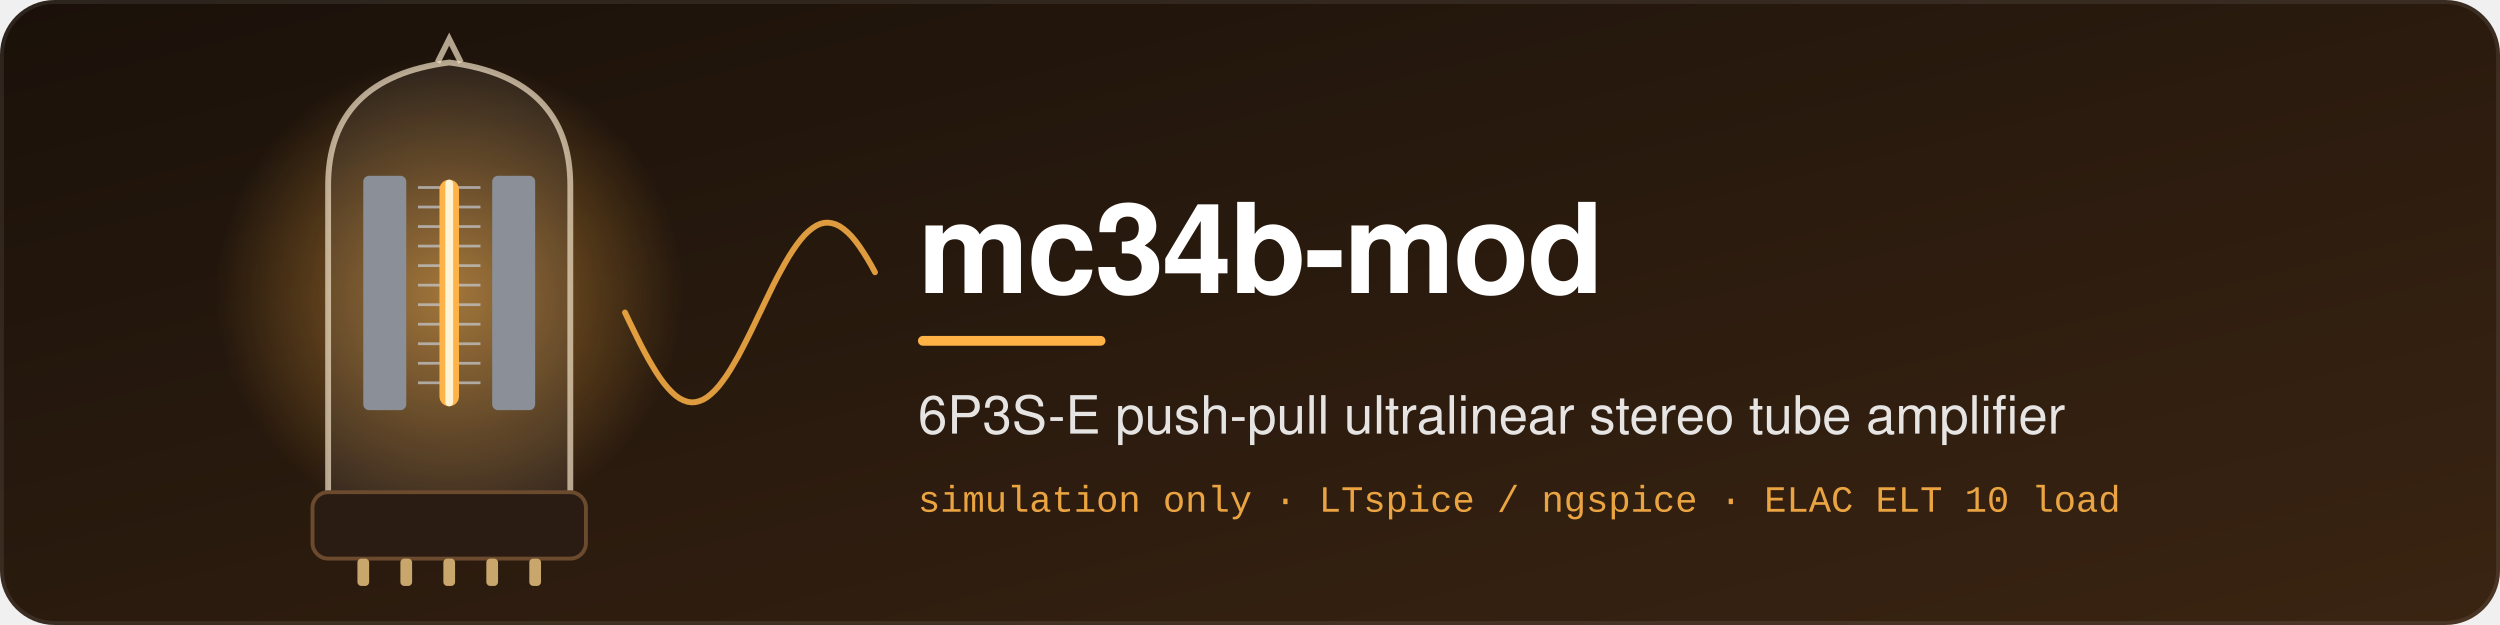
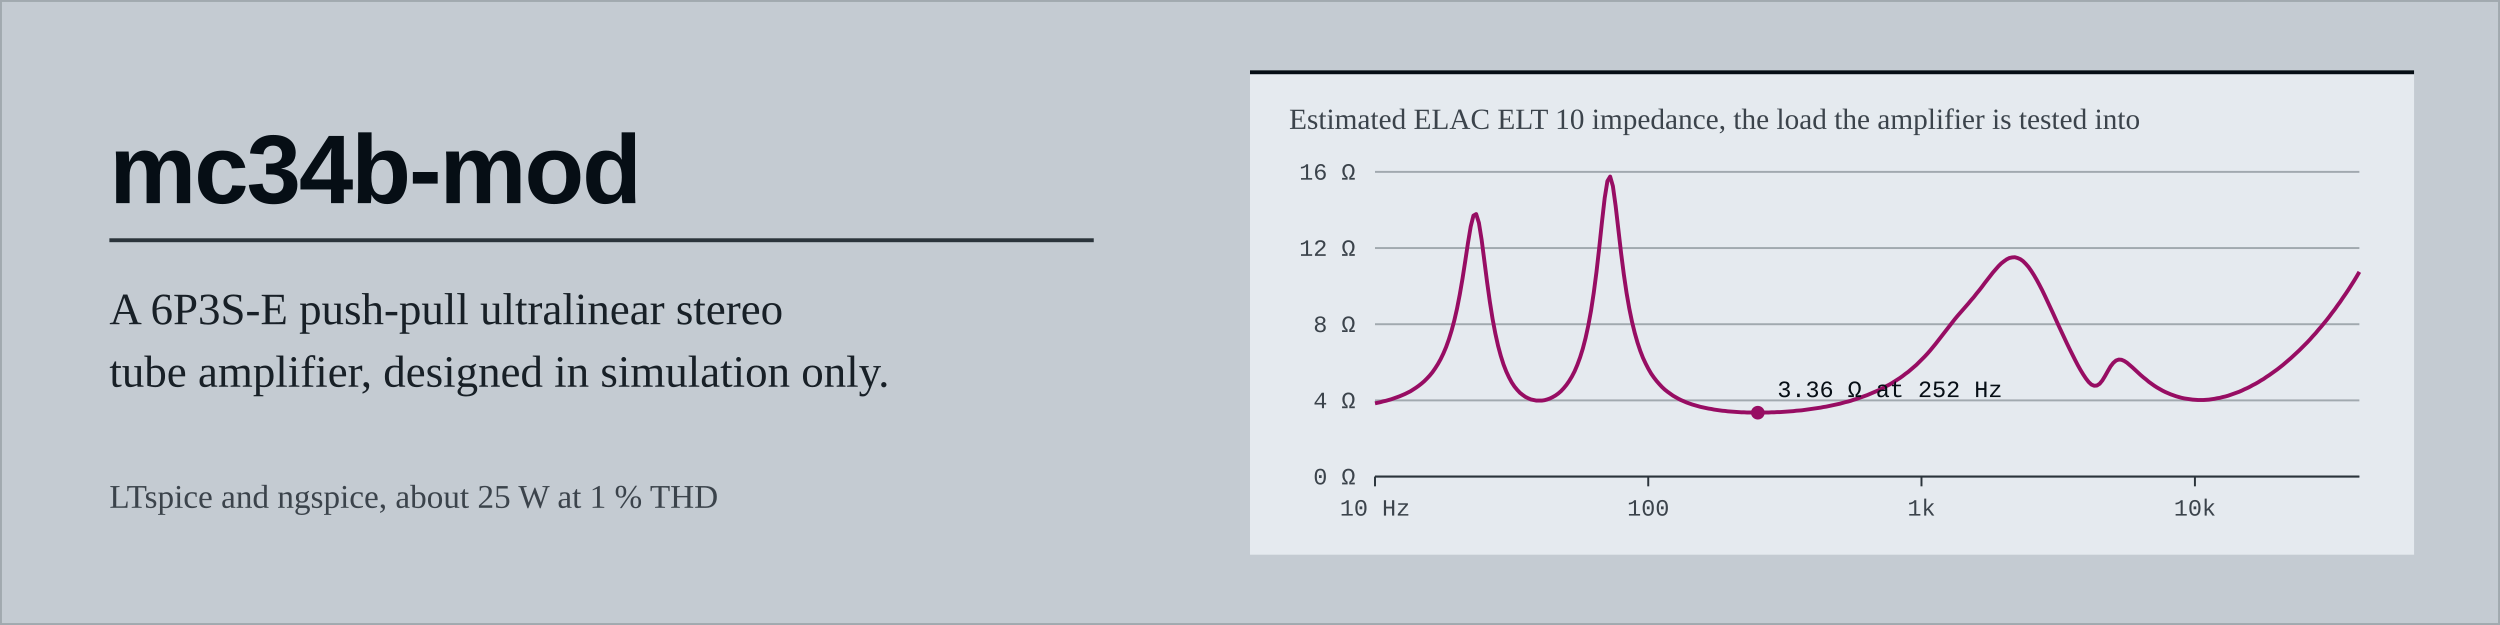
- <svg xmlns="http://www.w3.org/2000/svg" viewBox="0 0 1280 320" width="1280" height="320" role="img" aria-label="mc34b-mod">
-   <defs>
-     <linearGradient id="bg" x1="0" y1="0" x2="1" y2="1">
-       <stop offset="0" stop-color="#1a110a" />
-       <stop offset="1" stop-color="#3a2412" />
-     </linearGradient>
-     <radialGradient id="glow" cx="0.5" cy="0.5" r="0.5">
-       <stop offset="0" stop-color="#ffb347" stop-opacity="0.55" />
-       <stop offset="1" stop-color="#ffb347" stop-opacity="0" />
-     </radialGradient>
-   </defs>
-   <rect width="1280" height="320" rx="28" fill="url(#bg)" />
-   <rect x="1" y="1" width="1278" height="318" rx="27" fill="none" stroke="#ffffff" stroke-opacity="0.08" stroke-width="2" />
-   <ellipse cx="230" cy="150" rx="120" ry="120" fill="url(#glow)" />
-   <path d="M168 255 L168 95 Q168 40 230 32 Q292 40 292 95 L292 255 Z" fill="#ffffff" fill-opacity="0.07" stroke="#f3e2c7" stroke-opacity="0.7" stroke-width="3" />
-   <path d="M224 32 L230 20 L236 32" fill="none" stroke="#f3e2c7" stroke-opacity="0.7" stroke-width="3" />
-   <rect x="186" y="90" width="22" height="120" rx="3" fill="#8a8f98" />
-   <rect x="252" y="90" width="22" height="120" rx="3" fill="#8a8f98" />
-   <line x1="214" y1="96" x2="246" y2="96" stroke="#c7ccd4" stroke-width="1.4" stroke-opacity="0.7" />
-   <line x1="214" y1="106" x2="246" y2="106" stroke="#c7ccd4" stroke-width="1.4" stroke-opacity="0.7" />
-   <line x1="214" y1="116" x2="246" y2="116" stroke="#c7ccd4" stroke-width="1.4" stroke-opacity="0.7" />
-   <line x1="214" y1="126" x2="246" y2="126" stroke="#c7ccd4" stroke-width="1.4" stroke-opacity="0.7" />
-   <line x1="214" y1="136" x2="246" y2="136" stroke="#c7ccd4" stroke-width="1.4" stroke-opacity="0.7" />
-   <line x1="214" y1="146" x2="246" y2="146" stroke="#c7ccd4" stroke-width="1.4" stroke-opacity="0.7" />
-   <line x1="214" y1="156" x2="246" y2="156" stroke="#c7ccd4" stroke-width="1.4" stroke-opacity="0.7" />
-   <line x1="214" y1="166" x2="246" y2="166" stroke="#c7ccd4" stroke-width="1.4" stroke-opacity="0.7" />
-   <line x1="214" y1="176" x2="246" y2="176" stroke="#c7ccd4" stroke-width="1.4" stroke-opacity="0.7" />
-   <line x1="214" y1="186" x2="246" y2="186" stroke="#c7ccd4" stroke-width="1.4" stroke-opacity="0.7" />
-   <line x1="214" y1="196" x2="246" y2="196" stroke="#c7ccd4" stroke-width="1.4" stroke-opacity="0.7" />
-   <rect x="225" y="92" width="10" height="116" rx="5" fill="#ffb347" />
-   <rect x="228" y="92" width="4" height="116" rx="2" fill="#fff3d6" />
-   <rect x="160" y="252" width="140" height="34" rx="8" fill="#2a1c12" stroke="#6b4a2e" stroke-width="2" />
-   <rect x="183" y="286" width="6" height="14" rx="2" fill="#c9a66b" />
-   <rect x="205" y="286" width="6" height="14" rx="2" fill="#c9a66b" />
-   <rect x="227" y="286" width="6" height="14" rx="2" fill="#c9a66b" />
-   <rect x="249" y="286" width="6" height="14" rx="2" fill="#c9a66b" />
-   <rect x="271" y="286" width="6" height="14" rx="2" fill="#c9a66b" />
-   <polyline points="320.0,160.0 322.0,164.2 324.0,168.3 326.0,172.4 328.0,176.4 330.0,180.2 332.0,183.9 334.0,187.3 336.0,190.6 338.0,193.6 340.0,196.3 342.0,198.7 344.0,200.8 346.0,202.6 348.0,204.0 350.0,205.0 352.0,205.7 354.0,206.0 356.0,205.9 358.0,205.4 360.0,204.6 362.0,203.4 364.0,201.8 366.0,199.9 368.0,197.7 370.0,195.1 372.0,192.3 374.0,189.2 376.0,185.8 378.0,182.3 380.0,178.5 382.0,174.6 384.0,170.6 386.0,166.5 388.0,162.3 390.0,158.2 392.0,154.0 394.0,149.9 396.0,145.8 398.0,141.9 400.0,138.2 402.0,134.6 404.0,131.2 406.0,128.1 408.0,125.2 410.0,122.6 412.0,120.3 414.0,118.4 416.0,116.8 418.0,115.5 420.0,114.6 422.0,114.1 424.0,114.0 426.0,114.3 428.0,114.9 430.0,115.9 432.0,117.3 434.0,119.0 436.0,121.0 438.0,123.4 440.0,126.1 442.0,129.1 444.0,132.3 446.0,135.7 448.0,139.4" fill="none" stroke="#ffb347" stroke-width="3" stroke-linecap="round" stroke-opacity="0.85" />
-   <text x="470" y="150" font-family="'Segoe UI', 'Helvetica Neue', Helvetica, Arial, sans-serif" font-size="64" font-weight="700" fill="#ffffff" letter-spacing="-1">mc34b-mod</text>
-   <rect x="470" y="172" width="96" height="5" rx="2.5" fill="#ffb347" />
-   <text x="470" y="222" font-family="'Segoe UI', 'Helvetica Neue', Helvetica, Arial, sans-serif" font-size="27" fill="#ffffff" fill-opacity="0.88">6P3S-E push-pull ultralinear stereo tube amplifier</text>
-   <text x="470" y="262" font-family="'Cascadia Code', 'SFMono-Regular', Consolas, 'Liberation Mono', monospace" font-size="19" fill="#ffb347" fill-opacity="0.9">simulation only · LTspice / ngspice · ELAC ELT 10 load</text>
+ <svg xmlns="http://www.w3.org/2000/svg" viewBox="0 0 1280 320" width="1280" height="320" role="img" aria-label="mc34b-mod: estimated speaker impedance">
+   <rect width="1280" height="320" fill="#c4cbd2" />
+   <rect x="0.5" y="0.5" width="1279" height="319" fill="none" stroke="#a1a9af" />
+   <text x="56" y="104" font-family="'Hanken Grotesk', 'Helvetica Neue', Arial, sans-serif" font-size="50" font-weight="600" letter-spacing="-1" fill="#060e15">mc34b-mod</text>
+   <rect x="56" y="122" width="504" height="2" fill="#2b343b" />
+   <text x="56" y="166" font-family="'Newsreader', Georgia, 'Times New Roman', serif" font-size="23" fill="#182027">A 6P3S-E push-pull ultralinear stereo</text>
+   <text x="56" y="198" font-family="'Newsreader', Georgia, 'Times New Roman', serif" font-size="23" fill="#182027">tube amplifier, designed in simulation only.</text>
+   <text x="56" y="260" font-family="'Newsreader', Georgia, 'Times New Roman', serif" font-size="17" font-weight="500" fill="#3b434b">LTspice and ngspice, about 25 W at 1 % THD</text>
+   <rect x="640" y="36" width="596" height="248" fill="#e5eaef" />
+   <rect x="640" y="36" width="596" height="2" fill="#060e15" />
+   <text x="660" y="66" font-family="'Newsreader', Georgia, 'Times New Roman', serif" font-size="15" font-weight="500" fill="#3b434b">Estimated ELAC ELT 10 impedance, the load the amplifier is tested into</text>
+   <line x1="704" y1="244.0" x2="1208" y2="244.0" stroke="#a1a9af" stroke-width="1" />
+   <text x="694" y="248.0" text-anchor="end" font-family="'IBM Plex Mono', Consolas, 'Courier New', monospace" font-size="12" fill="#3b434b">0 Ω</text>
+   <line x1="704" y1="205.0" x2="1208" y2="205.0" stroke="#a1a9af" stroke-width="1" />
+   <text x="694" y="209.0" text-anchor="end" font-family="'IBM Plex Mono', Consolas, 'Courier New', monospace" font-size="12" fill="#3b434b">4 Ω</text>
+   <line x1="704" y1="166.0" x2="1208" y2="166.0" stroke="#a1a9af" stroke-width="1" />
+   <text x="694" y="170.0" text-anchor="end" font-family="'IBM Plex Mono', Consolas, 'Courier New', monospace" font-size="12" fill="#3b434b">8 Ω</text>
+   <line x1="704" y1="127.0" x2="1208" y2="127.0" stroke="#a1a9af" stroke-width="1" />
+   <text x="694" y="131.0" text-anchor="end" font-family="'IBM Plex Mono', Consolas, 'Courier New', monospace" font-size="12" fill="#3b434b">12 Ω</text>
+   <line x1="704" y1="88.0" x2="1208" y2="88.0" stroke="#a1a9af" stroke-width="1" />
+   <text x="694" y="92.0" text-anchor="end" font-family="'IBM Plex Mono', Consolas, 'Courier New', monospace" font-size="12" fill="#3b434b">16 Ω</text>
+   <line x1="704.0" y1="244" x2="704.0" y2="249" stroke="#2b343b" stroke-width="1" />
+   <text x="704.0" y="264" text-anchor="middle" font-family="'IBM Plex Mono', Consolas, 'Courier New', monospace" font-size="12" fill="#3b434b">10 Hz</text>
+   <line x1="843.9" y1="244" x2="843.9" y2="249" stroke="#2b343b" stroke-width="1" />
+   <text x="843.9" y="264" text-anchor="middle" font-family="'IBM Plex Mono', Consolas, 'Courier New', monospace" font-size="12" fill="#3b434b">100</text>
+   <line x1="983.8" y1="244" x2="983.8" y2="249" stroke="#2b343b" stroke-width="1" />
+   <text x="983.8" y="264" text-anchor="middle" font-family="'IBM Plex Mono', Consolas, 'Courier New', monospace" font-size="12" fill="#3b434b">1k</text>
+   <line x1="1123.8" y1="244" x2="1123.8" y2="249" stroke="#2b343b" stroke-width="1" />
+   <text x="1123.8" y="264" text-anchor="middle" font-family="'IBM Plex Mono', Consolas, 'Courier New', monospace" font-size="12" fill="#3b434b">10k</text>
+   <line x1="704" y1="244" x2="1208" y2="244" stroke="#2b343b" stroke-width="1" />
+   <polyline points="704.0,206.5 705.4,206.2 706.8,205.9 708.2,205.5 709.6,205.2 711.0,204.8 712.4,204.4 713.8,203.9 715.2,203.4 716.6,202.9 718.0,202.3 719.4,201.7 720.8,201.0 722.2,200.3 723.6,199.4 725.0,198.5 726.4,197.5 727.8,196.4 729.2,195.2 730.6,193.8 732.0,192.3 733.4,190.6 734.8,188.6 736.2,186.4 737.6,183.9 739.0,181.0 740.4,177.7 741.8,173.8 743.2,169.3 744.6,164.1 746.0,158.0 747.4,150.8 748.8,142.7 750.2,133.7 751.6,124.4 753.0,116.0 754.4,110.4 755.8,109.6 757.2,114.1 758.6,122.8 760.0,133.6 761.4,144.5 762.8,154.5 764.2,163.3 765.6,170.7 767.0,177.0 768.4,182.2 769.8,186.6 771.2,190.2 772.6,193.2 774.0,195.8 775.4,197.9 776.8,199.6 778.2,201.1 779.6,202.2 781.0,203.2 782.4,203.9 783.8,204.5 785.2,204.8 786.6,205.1 788.0,205.1 789.4,205.1 790.8,204.9 792.2,204.5 793.6,204.0 795.0,203.3 796.4,202.5 797.8,201.5 799.2,200.3 800.6,198.8 802.0,197.1 803.4,195.1 804.8,192.8 806.2,190.1 807.6,186.8 809.0,183.0 810.4,178.5 811.8,173.1 813.2,166.7 814.6,159.1 816.0,149.9 817.4,139.2 818.8,126.9 820.2,113.7 821.6,101.4 823.0,92.7 824.4,90.4 825.8,95.3 827.2,105.4 828.6,117.5 830.0,129.6 831.4,140.5 832.8,150.0 834.2,158.0 835.6,164.8 837.0,170.5 838.4,175.4 839.8,179.6 841.2,183.2 842.6,186.2 844.0,188.9 845.4,191.3 846.8,193.3 848.2,195.1 849.6,196.7 851.0,198.2 852.4,199.5 853.8,200.6 855.2,201.6 856.6,202.6 858.0,203.4 859.4,204.2 860.8,204.9 862.2,205.5 863.6,206.1 865.0,206.6 866.4,207.1 867.8,207.5 869.2,207.9 870.6,208.3 872.0,208.6 873.4,208.9 874.8,209.2 876.2,209.4 877.6,209.7 879.0,209.9 880.4,210.1 881.8,210.3 883.2,210.4 884.6,210.6 886.0,210.7 887.4,210.8 888.8,210.9 890.2,211.0 891.6,211.1 893.0,211.1 894.4,211.2 895.8,211.2 897.2,211.2 898.6,211.2 900.0,211.3 901.4,211.3 902.8,211.2 904.2,211.2 905.6,211.2 907.0,211.1 908.4,211.1 909.8,211.0 911.2,211.0 912.6,210.9 914.0,210.8 915.4,210.7 916.8,210.6 918.2,210.5 919.6,210.3 921.0,210.2 922.4,210.1 923.8,209.9 925.2,209.7 926.6,209.5 928.0,209.3 929.4,209.1 930.8,208.9 932.2,208.7 933.6,208.4 935.0,208.2 936.4,207.9 937.8,207.6 939.2,207.3 940.6,207.0 942.0,206.7 943.4,206.3 944.8,205.9 946.2,205.6 947.6,205.2 949.0,204.7 950.4,204.3 951.8,203.8 953.2,203.3 954.6,202.8 956.0,202.3 957.4,201.7 958.8,201.1 960.2,200.5 961.6,199.9 963.0,199.2 964.4,198.5 965.8,197.7 967.2,197.0 968.6,196.2 970.0,195.3 971.4,194.4 972.8,193.5 974.2,192.5 975.6,191.4 977.0,190.4 978.4,189.2 979.8,188.0 981.2,186.8 982.6,185.4 984.0,184.0 985.4,182.6 986.8,181.1 988.2,179.5 989.6,177.8 991.0,176.1 992.4,174.3 993.8,172.5 995.2,170.7 996.6,168.9 998.0,167.1 999.4,165.3 1000.8,163.5 1002.2,161.8 1003.6,160.2 1005.0,158.6 1006.4,157.0 1007.8,155.4 1009.2,153.7 1010.6,152.1 1012.0,150.3 1013.4,148.6 1014.8,146.8 1016.2,144.9 1017.6,143.1 1019.0,141.3 1020.4,139.5 1021.8,137.9 1023.2,136.3 1024.6,134.9 1026.0,133.8 1027.4,132.8 1028.8,132.1 1030.2,131.8 1031.6,131.7 1033.0,132.1 1034.4,132.7 1035.8,133.7 1037.2,135.1 1038.6,136.7 1040.0,138.7 1041.4,140.9 1042.8,143.3 1044.2,145.9 1045.6,148.6 1047.0,151.5 1048.4,154.5 1049.8,157.5 1051.2,160.5 1052.6,163.6 1054.0,166.7 1055.4,169.7 1056.8,172.7 1058.2,175.7 1059.6,178.6 1061.0,181.4 1062.4,184.2 1063.8,186.9 1065.2,189.4 1066.6,191.7 1068.0,193.8 1069.4,195.6 1070.8,196.9 1072.2,197.5 1073.6,197.4 1075.0,196.5 1076.4,194.8 1077.8,192.5 1079.2,190.0 1080.6,187.6 1082.0,185.8 1083.4,184.6 1084.8,184.1 1086.2,184.2 1087.6,184.8 1089.0,185.7 1090.4,186.9 1091.8,188.1 1093.2,189.4 1094.6,190.7 1096.0,192.0 1097.4,193.2 1098.8,194.3 1100.2,195.5 1101.6,196.5 1103.0,197.5 1104.4,198.4 1105.8,199.2 1107.2,200.0 1108.6,200.7 1110.0,201.3 1111.4,201.9 1112.8,202.4 1114.2,202.9 1115.6,203.3 1117.0,203.7 1118.4,204.0 1119.8,204.2 1121.2,204.4 1122.6,204.6 1124.0,204.7 1125.4,204.8 1126.8,204.8 1128.2,204.8 1129.6,204.7 1131.0,204.6 1132.4,204.4 1133.8,204.2 1135.2,203.9 1136.6,203.7 1138.0,203.3 1139.4,203.0 1140.8,202.6 1142.2,202.1 1143.6,201.6 1145.0,201.1 1146.4,200.6 1147.8,200.0 1149.2,199.3 1150.6,198.7 1152.0,198.0 1153.4,197.2 1154.8,196.5 1156.2,195.7 1157.6,194.8 1159.0,194.0 1160.4,193.0 1161.8,192.1 1163.2,191.1 1164.6,190.1 1166.0,189.1 1167.4,188.0 1168.8,186.9 1170.2,185.7 1171.6,184.5 1173.0,183.3 1174.4,182.0 1175.8,180.7 1177.2,179.4 1178.6,178.0 1180.0,176.6 1181.4,175.2 1182.8,173.7 1184.2,172.1 1185.6,170.6 1187.0,168.9 1188.4,167.3 1189.8,165.6 1191.2,163.9 1192.6,162.1 1194.0,160.2 1195.4,158.4 1196.8,156.4 1198.2,154.5 1199.6,152.4 1201.0,150.4 1202.4,148.3 1203.8,146.1 1205.2,143.9 1206.6,141.6 1208.0,139.2" fill="none" stroke="#970d63" stroke-width="2" stroke-linejoin="round" />
+   <circle cx="900.0" cy="211.3" r="3.5" fill="#970d63" />
+   <text x="910.0" y="203.3" text-anchor="start" font-family="'IBM Plex Mono', Consolas, 'Courier New', monospace" font-size="12" fill="#060e15">3.36 Ω at 252 Hz</text>
</svg>
